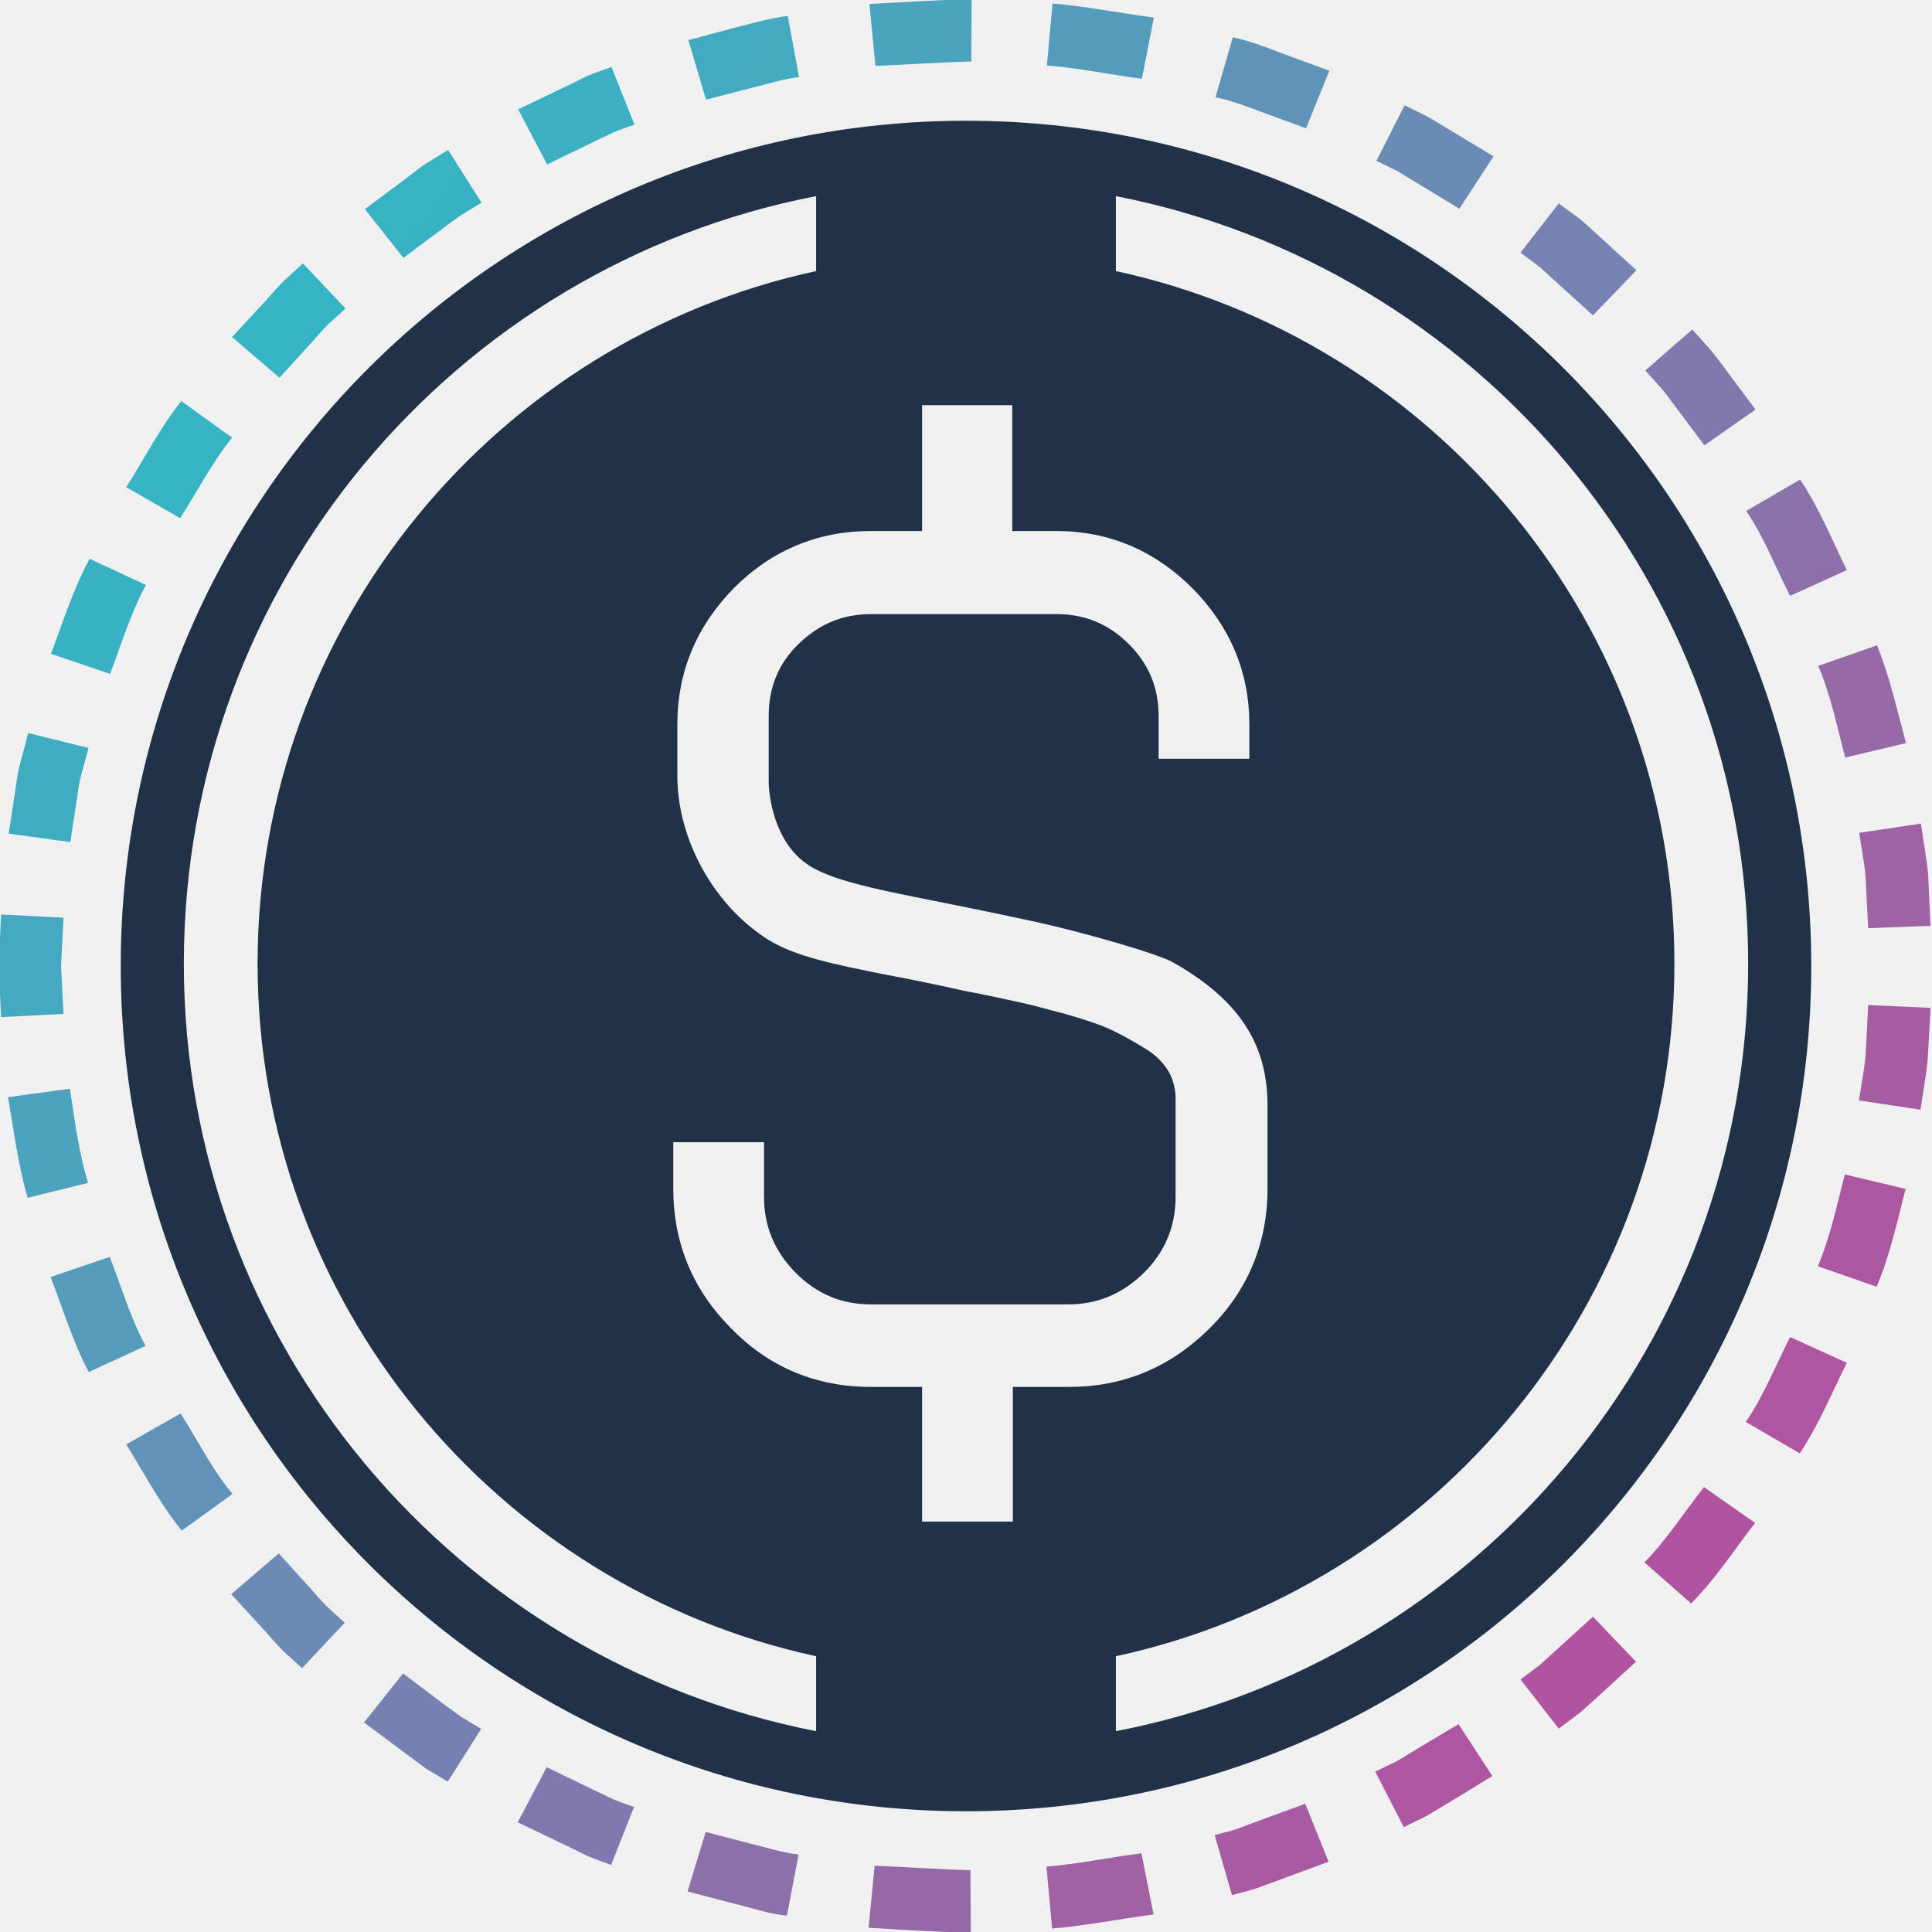
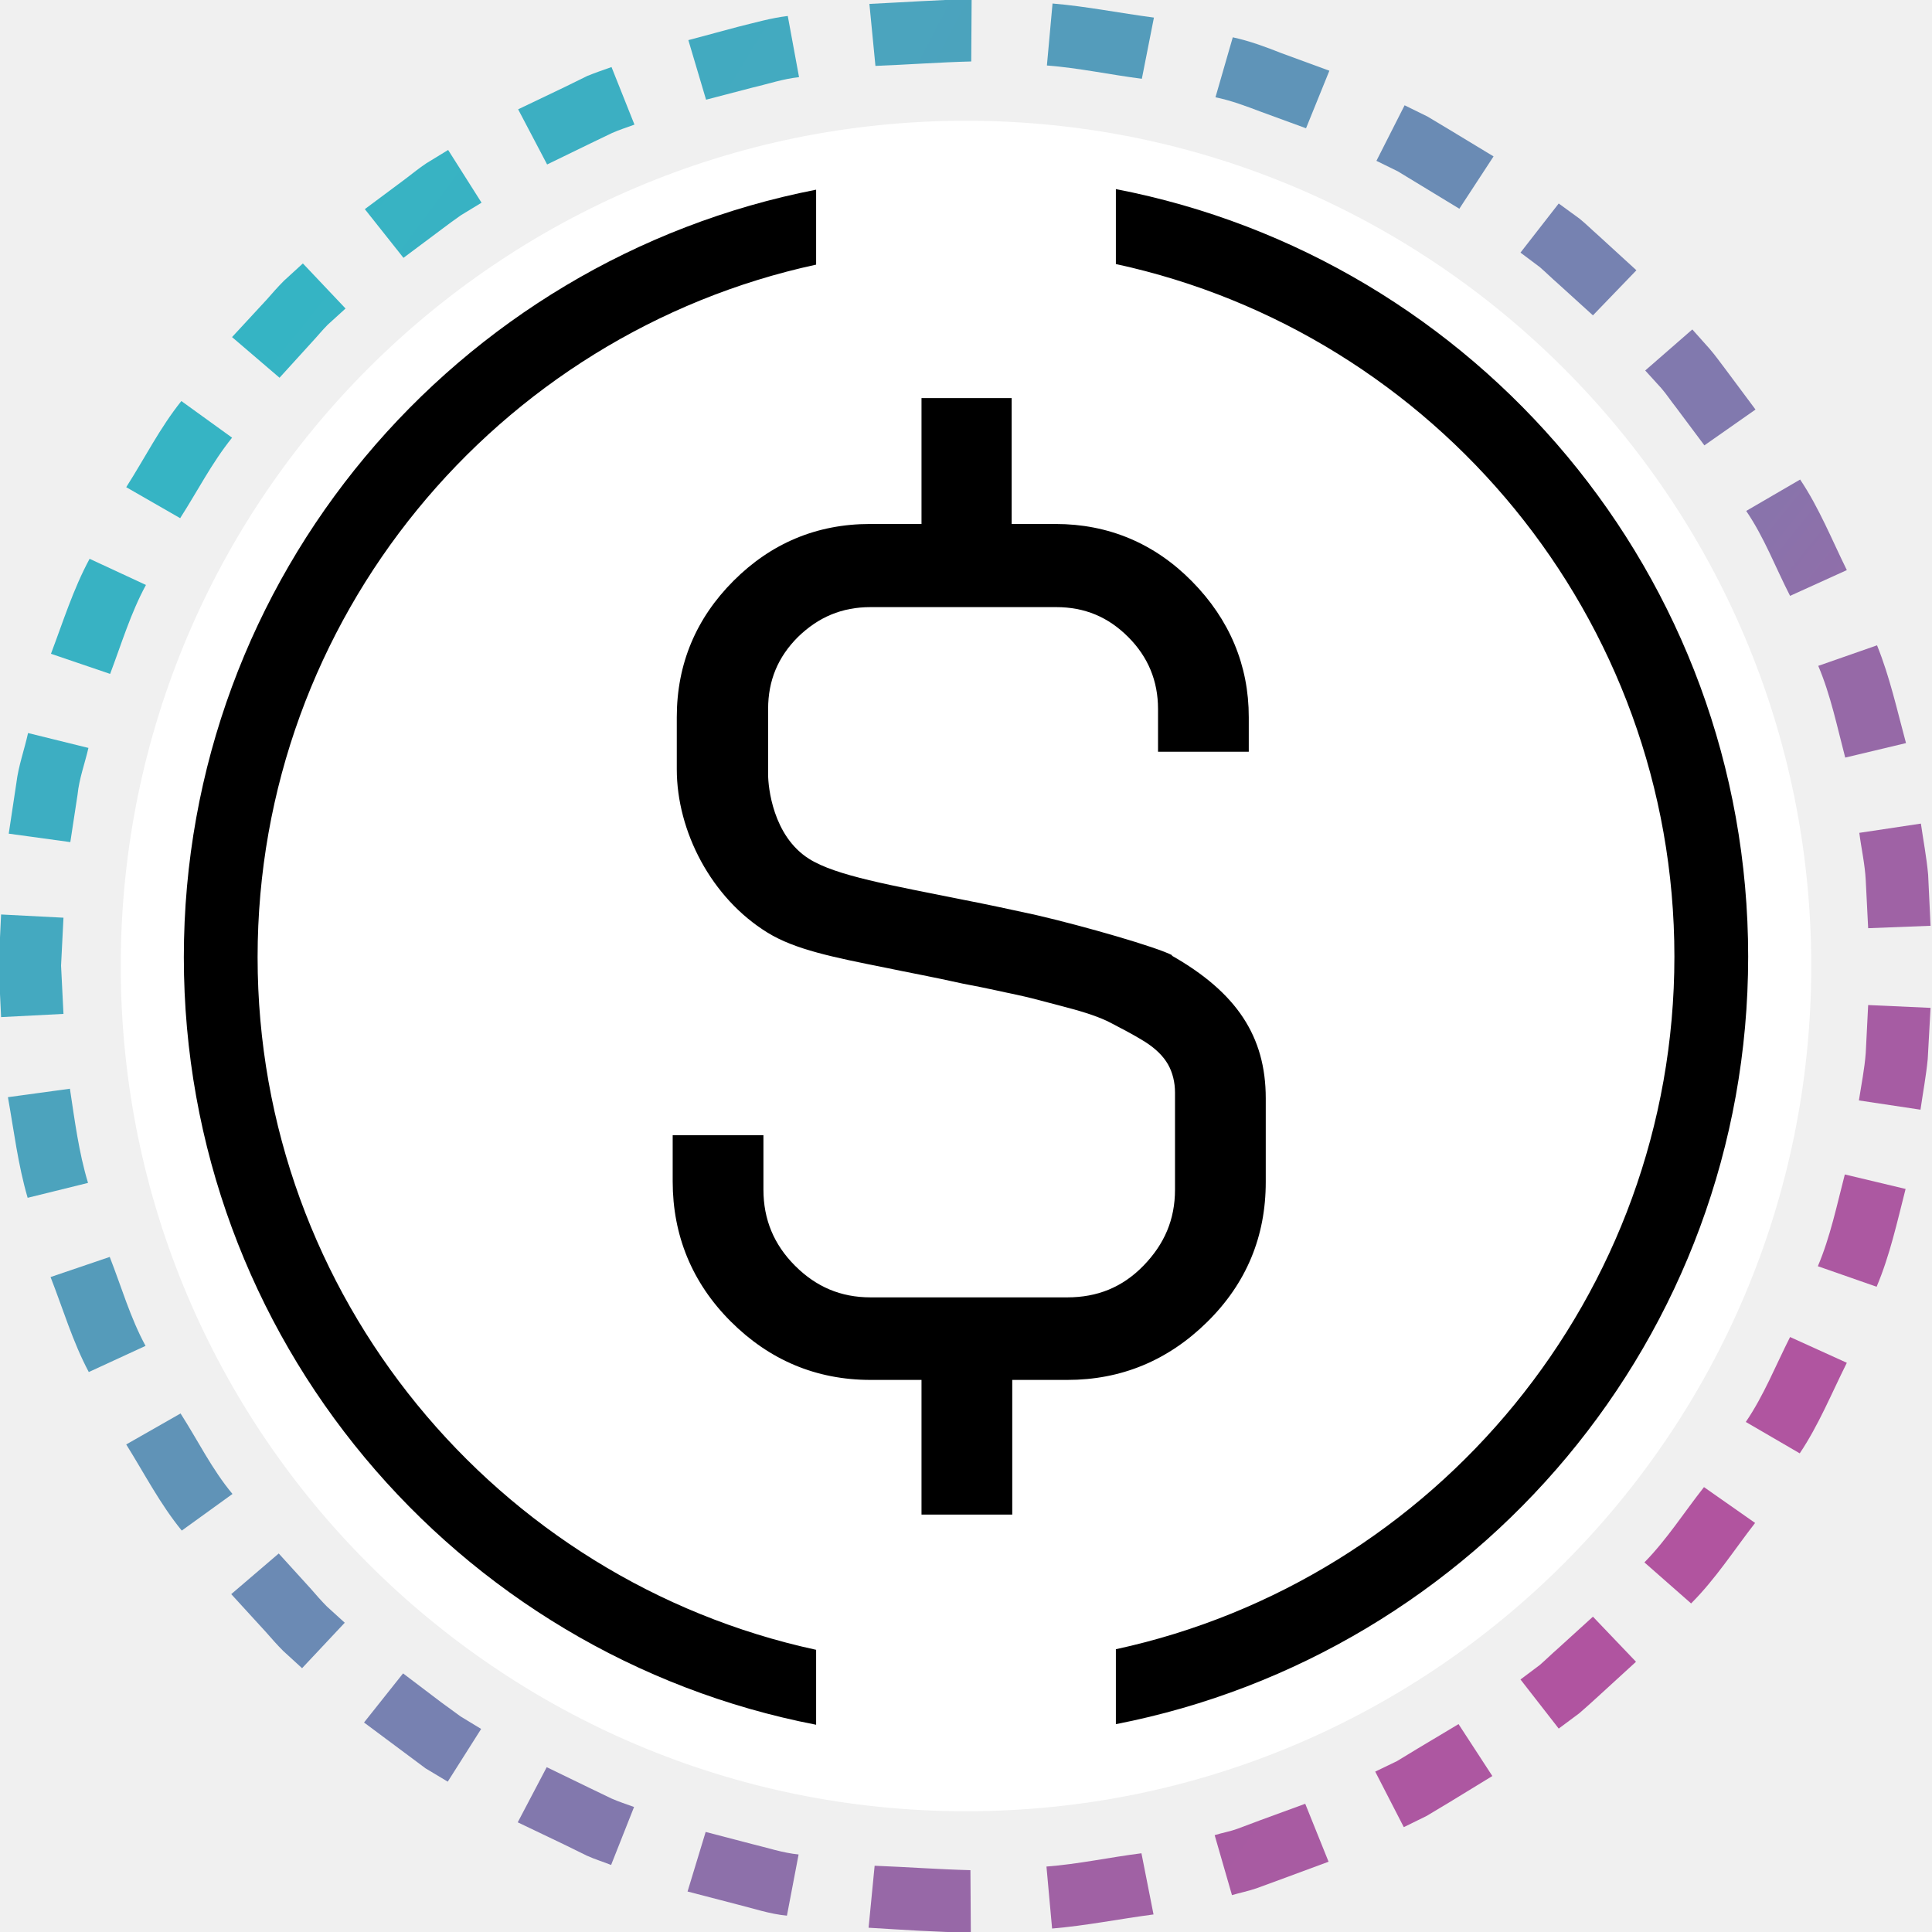
<svg xmlns="http://www.w3.org/2000/svg" width="48" height="48" fill="none" viewBox="0 0 48 48">
  <g fill-rule="evenodd" clip-path="url(#a)" clip-rule="evenodd">
    <path fill="url(#b)" d="m45.884 33.858-1.41-.64c-.36.71-.65 1.45-1.1 2.11l1.34.78c.47-.7.79-1.49 1.17-2.25" />
    <path fill="url(#c)" d="m47.344 29.539-1.51-.36c-.2.77-.36 1.55-.67 2.28l1.46.51c.33-.78.51-1.61.72-2.43" />
    <path fill="url(#d)" d="m47.964 25.04-1.55-.07-.06 1.19c-.03.4-.11.79-.17 1.18l1.53.23c.06-.42.14-.84.18-1.26z" />
    <path fill="url(#e)" d="m35.217 43.445-.51.31-.54.26.71 1.38.57-.28.55-.33 1.08-.66-.84-1.29z" />
    <path fill="url(#f)" d="m40.646 41.286-1.07-1.12-.88.8c-.15.13-.29.27-.44.4l-.48.36.95 1.22.51-.38c.16-.14.32-.28.47-.42z" />
    <path fill="url(#g)" d="m43.605 37.837-1.27-.89c-.49.62-.92 1.3-1.48 1.87l1.16 1.02c.61-.61 1.07-1.33 1.59-2" />
    <path fill="url(#h)" d="m24.12 48.014-.01-1.55c-.79-.02-1.59-.08-2.38-.11l-.15 1.54c.84.05 1.69.11 2.54.12" />
    <path fill="url(#i)" d="m28.659 47.564-.3-1.52c-.79.1-1.57.27-2.36.33l.14 1.54c.84-.07 1.68-.24 2.52-.35" />
    <path fill="url(#j)" d="m33.008 46.254-.58-1.44-1.12.41-.56.21c-.19.07-.38.1-.57.16l.43 1.49c.2-.06.41-.1.61-.17l.6-.22z" />
    <path fill="url(#k)" d="m11.444 42.645-.48-.35-.95-.72-.97 1.22 1.53 1.14.55.33.83-1.31z" />
    <path fill="url(#l)" d="m15.183 46.334.57-1.44c-.19-.07-.38-.13-.56-.21l-.54-.26-1.07-.519-.72 1.37 1.15.55.57.28c.2.09.4.15.6.23" />
    <path fill="url(#m)" d="m19.551 47.594.29-1.52c-.4-.04-.78-.17-1.16-.26l-1.149-.3-.45 1.48 1.23.32c.41.1.81.24 1.24.28" />
    <path fill="url(#n)" d="m2.206 34.088 1.41-.65c-.38-.7-.6-1.47-.89-2.21l-1.47.5c.31.79.55 1.61.95 2.36" />
    <path fill="url(#o)" d="m4.516 38.027 1.26-.91c-.51-.61-.86-1.33-1.29-2l-1.35.77c.45.72.84 1.48 1.38 2.14" />
    <path fill="url(#p)" d="m7.505 41.446 1.06-1.13-.44-.4c-.14-.14-.27-.29-.4-.44l-.8-.88-1.18 1.01.86.94c.14.16.28.32.43.47z" />
    <path fill="url(#q)" d="m.217 20.712 1.53.21.18-1.18c.04-.4.18-.77.27-1.16l-1.5-.37c-.09.41-.24.82-.29 1.24z" />
    <path fill="url(#r)" d="m.027 22.72-.06 1.27.06 1.28 1.55-.08-.06-1.2.06-1.19z" />
    <path fill="url(#s)" d="m.687 29.759 1.5-.37c-.23-.76-.33-1.55-.45-2.34l-1.54.21c.15.84.25 1.68.49 2.5" />
    <path fill="url(#t)" d="m5.765 8.375 1.18 1.01.8-.88c.14-.15.26-.3.4-.44l.44-.4-1.06-1.12-.47.43c-.15.15-.29.31-.43.47z" />
    <path fill="url(#u)" d="m3.136 12.104 1.34.77c.43-.67.79-1.38 1.29-2l-1.26-.91c-.53.66-.91 1.42-1.37 2.14" />
    <path fill="url(#v)" d="m1.266 16.243 1.47.5c.28-.74.51-1.51.89-2.21l-1.4-.65c-.41.76-.66 1.57-.96 2.36" />
    <path fill="url(#w)" d="m17.102.997.44 1.48 1.15-.3c.39-.09.77-.22 1.16-.26l-.28-1.52c-.42.05-.83.17-1.24.27z" />
    <path fill="url(#x)" d="m12.873 2.716.72 1.37 1.07-.52.54-.26c.18-.08.37-.14.56-.21l-.57-1.43c-.2.07-.4.14-.6.22l-.57.28z" />
    <path fill="url(#y)" d="m9.064 5.196.96 1.21.95-.71c.16-.12.32-.24.48-.35l.51-.31-.83-1.31-.54.33c-.18.12-.34.25-.51.38z" />
    <path fill="url(#z)" d="m30.628.927-.43 1.49c.39.08.76.22 1.13.36l1.12.41.58-1.43-1.2-.44c-.38-.15-.78-.3-1.2-.39" />
    <path fill="url(#A)" d="m26.15.087-.14 1.54c.79.06 1.57.23 2.359.33l.3-1.52c-.84-.11-1.68-.28-2.52-.35" />
    <path fill="url(#B)" d="m21.6.097.15 1.54c.79-.03 1.59-.09 2.38-.11l.01-1.55c-.84.02-1.69.08-2.54.12" />
    <path fill="url(#C)" d="m42.045 8.185-1.17 1.02.4.44c.13.15.24.32.36.47l.71.95 1.27-.89-.76-1.02c-.13-.17-.25-.34-.39-.5z" />
    <path fill="url(#D)" d="m38.726 5.056-.95 1.22.48.36c.15.13.29.27.44.4l.88.799 1.08-1.12-.94-.86c-.16-.14-.31-.29-.47-.42z" />
    <path fill="url(#E)" d="m34.727 4.256 1.53.93.85-1.3-1.09-.66-.55-.33-.57-.28-.7 1.38z" />
    <path fill="url(#F)" d="m47.724 20.462-1.53.23c.05.39.14.78.16 1.18l.06 1.189 1.55-.06-.06-1.27c-.04-.44-.12-.85-.18-1.27" />
    <path fill="url(#G)" d="m46.634 16.033-1.46.51c.31.73.47 1.52.67 2.279l1.51-.36c-.22-.81-.4-1.64-.72-2.43" />
    <path fill="url(#H)" d="m44.724 11.914-1.34.78c.45.66.73 1.41 1.09 2.11l1.41-.64c-.37-.75-.69-1.55-1.16-2.25" />
  </g>
  <g clip-path="url(#I)">
    <svg width="48" height="48" viewBox="0 0 32 33">
-       <path fill="#213147" d="M16 .45c-8.84 0-16 7.17-16 16s7.16 16 16 16 16-7.16 16-16-7.16-16-16-16m-2.56 29.12c-6.15-1.2-10.8-6.61-10.8-13.11S7.28 4.54 13.44 3.35v1.28C7.99 5.81 3.9 10.67 3.9 16.46s4.09 10.65 9.54 11.83zm3.36-5.88v2.3h-1.55v-2.3h-.87c-.93 0-1.74-.33-2.39-1-.66-.66-.99-1.46-.99-2.39v-.79h1.55v.93c0 .51.18.93.54 1.3.36.36.78.54 1.29.54h3.36c.51 0 .93-.18 1.3-.54.36-.36.54-.79.54-1.3v-1.66a.95.95 0 0 0-.12-.48 1.15 1.15 0 0 0-.4-.39c-.21-.13-.41-.24-.58-.32q-.255-.12-.78-.27c-.37-.1-.64-.17-.83-.21s-.49-.11-.92-.19c-.49-.11-.93-.2-1.31-.27-.9-.18-1.55-.31-2.02-.6-.95-.6-1.55-1.74-1.55-2.79v-.89c0-.9.33-1.68.97-2.33.64-.64 1.43-.97 2.33-.97h.88V6.92h1.54v2.15h.75c.9 0 1.68.33 2.33.98.64.65.97 1.43.97 2.32v.59h-1.55v-.73c0-.49-.17-.89-.51-1.23q-.51-.51-1.23-.51h-3.17c-.49 0-.89.17-1.24.51s-.51.75-.51 1.23v1.12c0 .21.08 1.05.7 1.44.46.29 1.4.45 2.64.7.4.08.82.17 1.24.26.81.18 2.07.54 2.33.69 1.11.63 1.61 1.38 1.61 2.44v1.43c0 .93-.34 1.74-1 2.39-.67.66-1.47.99-2.39.99zm1.76 5.88v-1.28c5.45-1.18 9.54-6.04 9.54-11.83S24.01 5.81 18.56 4.63V3.35c6.15 1.2 10.8 6.61 10.8 13.11s-4.64 11.92-10.8 13.11" />
+       <path fill="#fff" d="M16 32.35c8.837 0 16-7.164 16-16s-7.163-16-16-16-16 7.163-16 16 7.163 16 16 16" />
+       <path fill="#000" d="M19.53 16.32c-.26-.14-1.51-.5-2.33-.69-.41-.09-.83-.18-1.24-.26-1.24-.25-2.18-.41-2.64-.7-.62-.39-.7-1.23-.7-1.44v-1.12c0-.49.17-.89.51-1.23.35-.34.75-.51 1.24-.51h3.17c.49 0 .89.17 1.23.51q.51.51.51 1.23v.73h1.55v-.59c0-.89-.33-1.67-.97-2.32s-1.43-.98-2.33-.98h-.75V6.8h-1.54v2.15h-.88c-.91 0-1.69.33-2.33.97s-.97 1.42-.97 2.33v.89c0 1.06.59 2.2 1.55 2.79.47.29 1.12.42 2.02.6.38.08.82.16 1.31.27.43.08.72.15.92.19.19.04.46.11.83.21q.525.135.78.27c.17.09.37.19.58.32.19.12.32.25.4.39s.12.31.12.48v1.66c0 .51-.18.93-.54 1.3s-.79.54-1.3.54h-3.36c-.51 0-.93-.18-1.29-.54s-.54-.79-.54-1.3v-.93h-1.55v.79c0 .92.33 1.73.99 2.39s1.46 1 2.39 1h.87v2.3h1.55v-2.3h.94c.92 0 1.72-.33 2.39-.99s1-1.46 1-2.39v-1.43c0-1.06-.5-1.81-1.61-2.44z" />
+       <path fill="#000" d="M13.44 28.18C7.99 27 3.9 22.14 3.9 16.35S7.99 5.7 13.44 4.52V3.24c-6.15 1.2-10.8 6.61-10.8 13.11s4.64 11.92 10.8 13.11zm5.12-24.95v1.28c5.45 1.18 9.54 6.04 9.54 11.83s-4.09 10.65-9.54 11.83v1.28c6.15-1.2 10.8-6.61 10.8-13.11S24.72 4.42 18.56 3.23" />
    </svg>
  </g>
  <defs>
    <linearGradient id="b" x1="89.53" x2="-825.17" y1="68.3" y2="-779.228" gradientUnits="userSpaceOnUse">
      <stop stop-color="#B6509E" />
      <stop offset="1" stop-color="#2EBAC6" />
    </linearGradient>
    <linearGradient id="c" x1="128.494" x2="-821.333" y1="88.03" y2="-890.21" gradientUnits="userSpaceOnUse">
      <stop stop-color="#B6509E" />
      <stop offset="1" stop-color="#2EBAC6" />
    </linearGradient>
    <linearGradient id="d" x1="208.381" x2="-798.122" y1="123.642" y2="-1059.46" gradientUnits="userSpaceOnUse">
      <stop stop-color="#B6509E" />
      <stop offset="1" stop-color="#2EBAC6" />
    </linearGradient>
    <linearGradient id="e" x1="97.496" x2="-879.277" y1="92.507" y2="-598.994" gradientUnits="userSpaceOnUse">
      <stop stop-color="#B6509E" />
      <stop offset="1" stop-color="#2EBAC6" />
    </linearGradient>
    <linearGradient id="f" x1="78.258" x2="-846.56" y1="70.379" y2="-650.515" gradientUnits="userSpaceOnUse">
      <stop stop-color="#B6509E" />
      <stop offset="1" stop-color="#2EBAC6" />
    </linearGradient>
    <linearGradient id="g" x1="75.026" x2="-829.603" y1="62.533" y2="-702.513" gradientUnits="userSpaceOnUse">
      <stop stop-color="#B6509E" />
      <stop offset="1" stop-color="#2EBAC6" />
    </linearGradient>
    <linearGradient id="h" x1="262.521" x2="-1053.41" y1="317.895" y2="-374.189" gradientUnits="userSpaceOnUse">
      <stop stop-color="#B6509E" />
      <stop offset="1" stop-color="#2EBAC6" />
    </linearGradient>
    <linearGradient id="i" x1="189.598" x2="-1025.6" y1="215.72" y2="-471.757" gradientUnits="userSpaceOnUse">
      <stop stop-color="#B6509E" />
      <stop offset="1" stop-color="#2EBAC6" />
    </linearGradient>
    <linearGradient id="j" x1="133.663" x2="-930.647" y1="135.723" y2="-551.282" gradientUnits="userSpaceOnUse">
      <stop stop-color="#B6509E" />
      <stop offset="1" stop-color="#2EBAC6" />
    </linearGradient>
    <linearGradient id="k" x1="438.358" x2="-505.593" y1="383.608" y2="-318.594" gradientUnits="userSpaceOnUse">
      <stop stop-color="#B6509E" />
      <stop offset="1" stop-color="#2EBAC6" />
    </linearGradient>
    <linearGradient id="l" x1="367.884" x2="-644.885" y1="352.282" y2="-333.003" gradientUnits="userSpaceOnUse">
      <stop stop-color="#B6509E" />
      <stop offset="1" stop-color="#2EBAC6" />
    </linearGradient>
    <linearGradient id="m" x1="310.913" x2="-819.374" y1="330.087" y2="-355.394" gradientUnits="userSpaceOnUse">
      <stop stop-color="#B6509E" />
      <stop offset="1" stop-color="#2EBAC6" />
    </linearGradient>
    <linearGradient id="n" x1="796.792" x2="-129.901" y1="536.642" y2="-367.096" gradientUnits="userSpaceOnUse">
      <stop stop-color="#B6509E" />
      <stop offset="1" stop-color="#2EBAC6" />
    </linearGradient>
    <linearGradient id="o" x1="640.69" x2="-263.86" y1="473.543" y2="-328.827" gradientUnits="userSpaceOnUse">
      <stop stop-color="#B6509E" />
      <stop offset="1" stop-color="#2EBAC6" />
    </linearGradient>
    <linearGradient id="p" x1="527.908" x2="-382.812" y1="424.179" y2="-316.503" gradientUnits="userSpaceOnUse">
      <stop stop-color="#B6509E" />
      <stop offset="1" stop-color="#2EBAC6" />
    </linearGradient>
    <linearGradient id="q" x1="1168.67" x2="194.923" y1="698.93" y2="-373.582" gradientUnits="userSpaceOnUse">
      <stop stop-color="#B6509E" />
      <stop offset="1" stop-color="#2EBAC6" />
    </linearGradient>
    <linearGradient id="r" x1="1359.4" x2="349.59" y1="702.843" y2="-584.24" gradientUnits="userSpaceOnUse">
      <stop stop-color="#B6509E" />
      <stop offset="1" stop-color="#2EBAC6" />
    </linearGradient>
    <linearGradient id="s" x1="1029.35" x2="55.146" y1="617.607" y2="-450.02" gradientUnits="userSpaceOnUse">
      <stop stop-color="#B6509E" />
      <stop offset="1" stop-color="#2EBAC6" />
    </linearGradient>
    <linearGradient id="t" x1="874.387" x2="-38.877" y1="702.532" y2="-37.617" gradientUnits="userSpaceOnUse">
      <stop stop-color="#B6509E" />
      <stop offset="1" stop-color="#2EBAC6" />
    </linearGradient>
    <linearGradient id="u" x1="933.728" x2="28.774" y1="687.088" y2="-118.691" gradientUnits="userSpaceOnUse">
      <stop stop-color="#B6509E" />
      <stop offset="1" stop-color="#2EBAC6" />
    </linearGradient>
    <linearGradient id="v" x1="1019.51" x2="92.815" y1="686.801" y2="-216.936" gradientUnits="userSpaceOnUse">
      <stop stop-color="#B6509E" />
      <stop offset="1" stop-color="#2EBAC6" />
    </linearGradient>
    <linearGradient id="w" x1="812.862" x2="-319.316" y1="861.405" y2="172.282" gradientUnits="userSpaceOnUse">
      <stop stop-color="#B6509E" />
      <stop offset="1" stop-color="#2EBAC6" />
    </linearGradient>
    <linearGradient id="x" x1="813.991" x2="-201.396" y1="781.595" y2="97.365" gradientUnits="userSpaceOnUse">
      <stop stop-color="#B6509E" />
      <stop offset="1" stop-color="#2EBAC6" />
    </linearGradient>
    <linearGradient id="y" x1="837.936" x2="-109.46" y1="731.376" y2="26.812" gradientUnits="userSpaceOnUse">
      <stop stop-color="#B6509E" />
      <stop offset="1" stop-color="#2EBAC6" />
    </linearGradient>
    <linearGradient id="z" x1="606.97" x2="-460.098" y1="612.111" y2="-73.641" gradientUnits="userSpaceOnUse">
      <stop stop-color="#B6509E" />
      <stop offset="1" stop-color="#2EBAC6" />
    </linearGradient>
    <linearGradient id="A" x1="717.133" x2="-498.065" y1="817.847" y2="130.371" gradientUnits="userSpaceOnUse">
      <stop stop-color="#B6509E" />
      <stop offset="1" stop-color="#2EBAC6" />
    </linearGradient>
    <linearGradient id="B" x1="820.019" x2="-495.907" y1="1001.94" y2="309.858" gradientUnits="userSpaceOnUse">
      <stop stop-color="#B6509E" />
      <stop offset="1" stop-color="#2EBAC6" />
    </linearGradient>
    <linearGradient id="C" x1="394.545" x2="-513.251" y1="308.62" y2="-459.241" gradientUnits="userSpaceOnUse">
      <stop stop-color="#B6509E" />
      <stop offset="1" stop-color="#2EBAC6" />
    </linearGradient>
    <linearGradient id="D" x1="450.145" x2="-473.882" y1="380.09" y2="-337.685" gradientUnits="userSpaceOnUse">
      <stop stop-color="#B6509E" />
      <stop offset="1" stop-color="#2EBAC6" />
    </linearGradient>
    <linearGradient id="E" x1="518.793" x2="-455.432" y1="475.886" y2="-216.507" gradientUnits="userSpaceOnUse">
      <stop stop-color="#B6509E" />
      <stop offset="1" stop-color="#2EBAC6" />
    </linearGradient>
    <linearGradient id="F" x1="285.61" x2="-719.969" y1="167.357" y2="-1021.33" gradientUnits="userSpaceOnUse">
      <stop stop-color="#B6509E" />
      <stop offset="1" stop-color="#2EBAC6" />
    </linearGradient>
    <linearGradient id="G" x1="310.89" x2="-638.94" y1="204.963" y2="-773.277" gradientUnits="userSpaceOnUse">
      <stop stop-color="#B6509E" />
      <stop offset="1" stop-color="#2EBAC6" />
    </linearGradient>
    <linearGradient id="H" x1="57.625" x2="16.161" y1="23.836" y2="-9.531" gradientUnits="userSpaceOnUse">
      <stop stop-color="#B6509E" />
      <stop offset="1" stop-color="#2EBAC6" />
    </linearGradient>
    <clipPath id="I">
      <circle cx="24" cy="24" r="21" />
    </clipPath>
    <clipPath id="a">
      <path fill="#fff" d="M0 0h48v48H0z" />
    </clipPath>
  </defs>
</svg>
